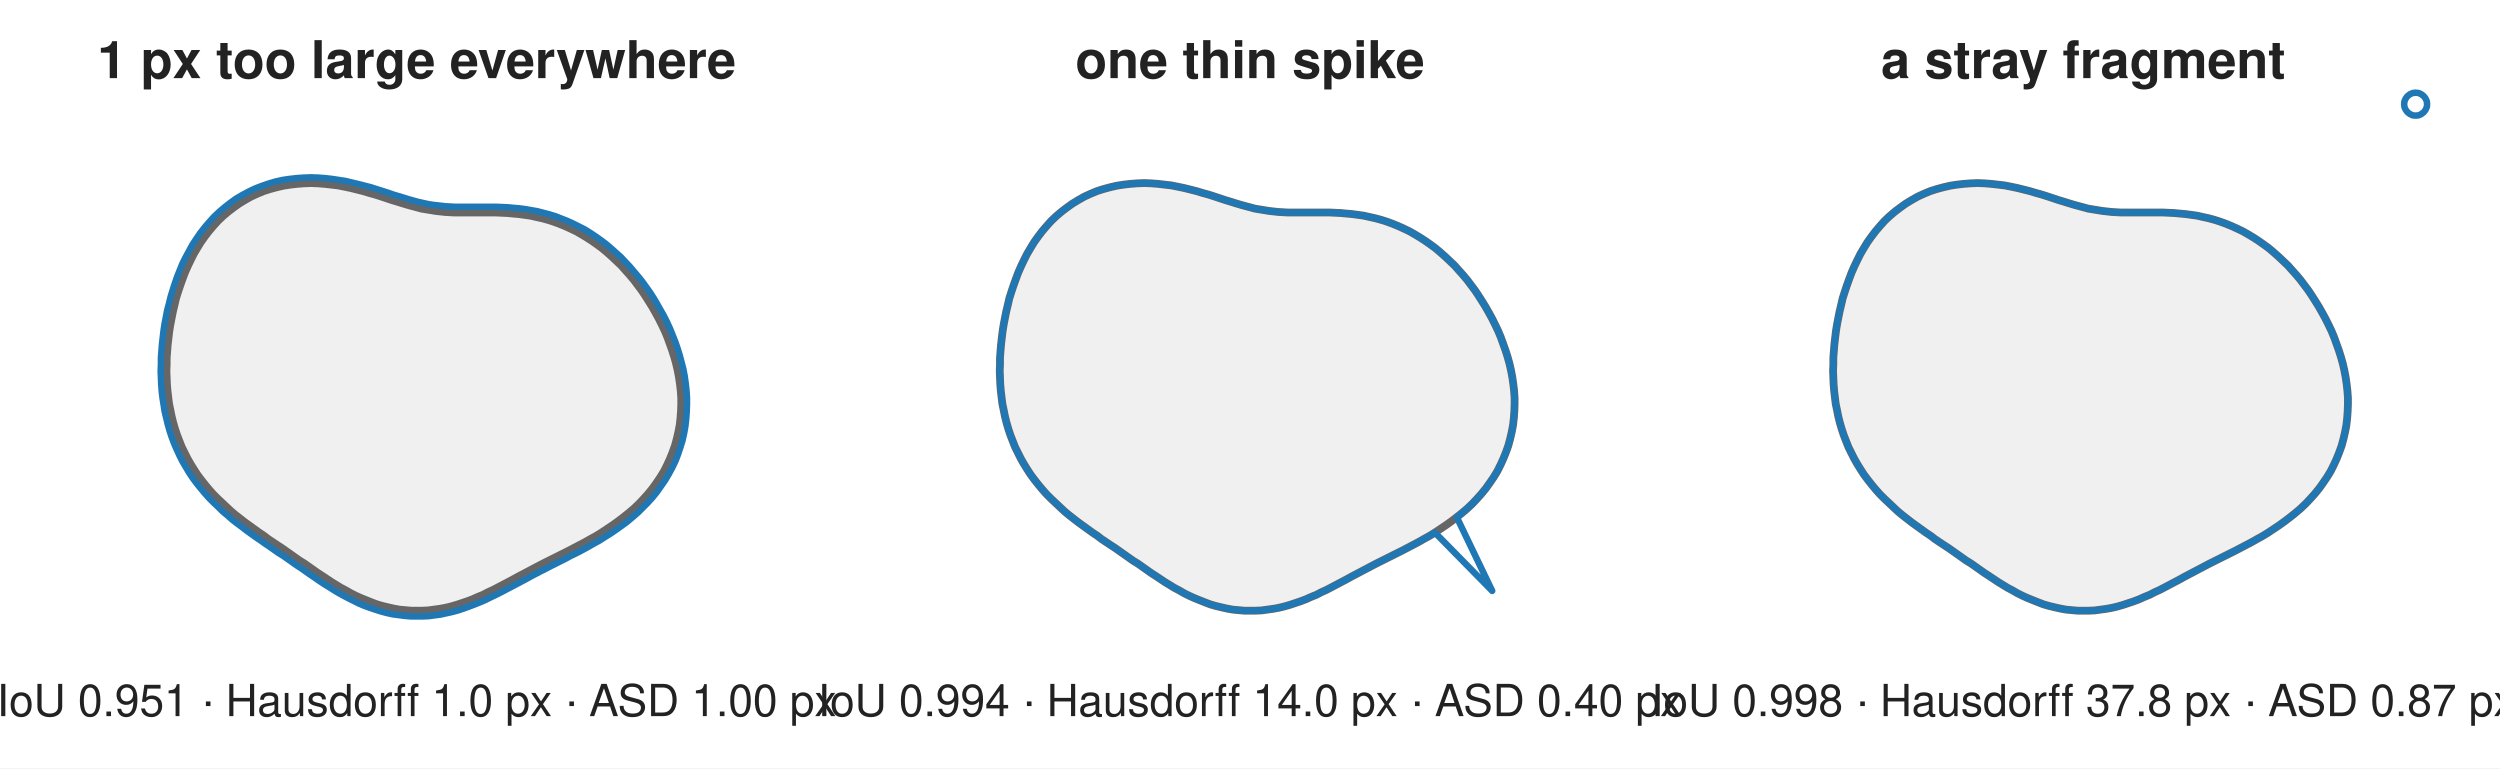
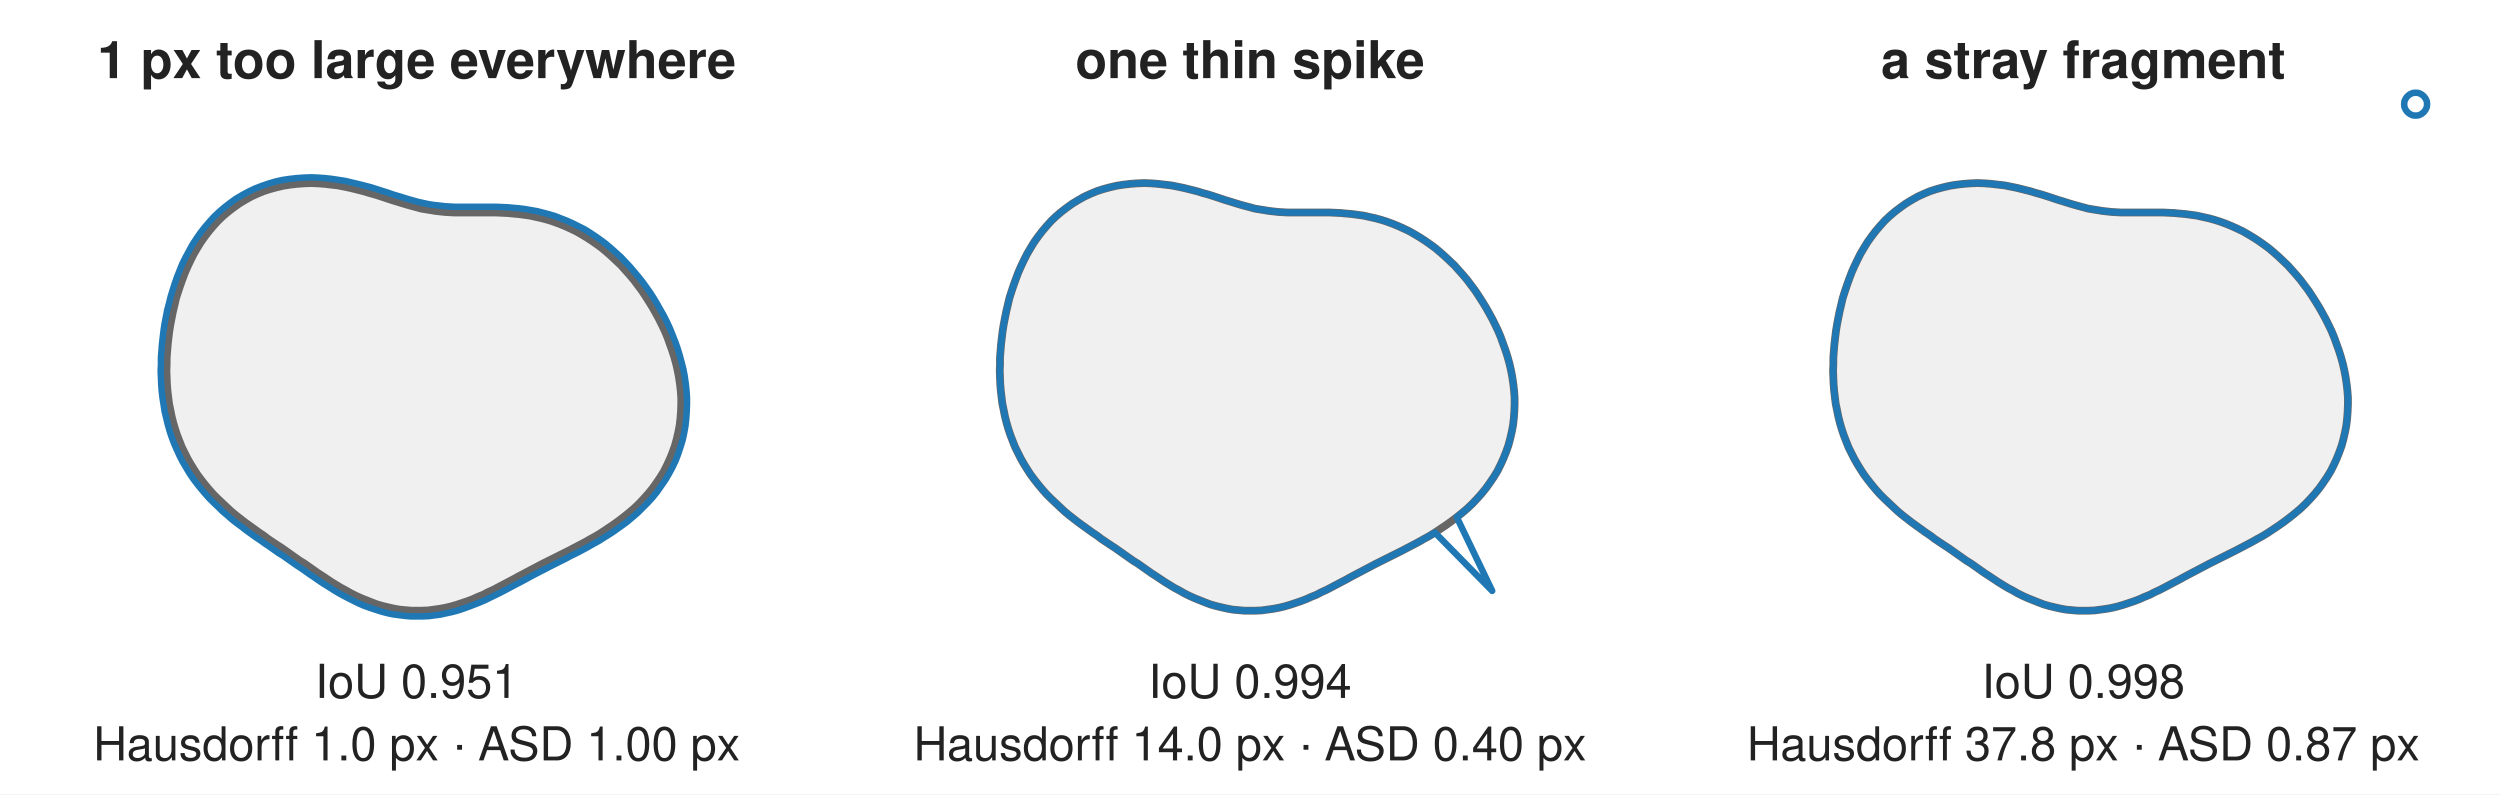
- <svg xmlns="http://www.w3.org/2000/svg" viewBox="0 0 960 295" width="960" height="295" font-family="Helvetica, Arial, sans-serif" font-size="20">
-   <rect width="960" height="295" fill="#fff" />
+ <svg xmlns="http://www.w3.org/2000/svg" viewBox="0 0 960 305" width="960" height="305" font-family="Helvetica, Arial, sans-serif" font-size="20">
+   <rect width="960" height="305" fill="#fff" />
  <text x="160.0" y="30.0" font-size="20" text-anchor="middle" fill="#222" font-weight="bold">1 px too large everywhere</text>
  <path d="M261.4,150.0L261.6,152.7L261.6,155.3L261.5,158.0L261.3,160.7L261.0,163.3L260.5,165.9L259.9,168.5L259.2,171.1L258.3,173.6L257.3,176.1L256.2,178.5L255.0,180.9L253.6,183.2L252.1,185.4L250.6,187.5L248.9,189.6L247.1,191.6L245.3,193.5L243.4,195.3L241.4,197.0L239.4,198.6L237.3,200.2L235.2,201.7L233.1,203.1L231.0,204.5L228.9,205.8L226.7,207.0L224.6,208.2L222.5,209.3L220.4,210.4L218.3,211.5L216.3,212.5L214.3,213.5L212.3,214.5L210.3,215.5L208.3,216.5L206.4,217.5L204.5,218.5L202.6,219.5L200.7,220.5L198.8,221.5L197.0,222.5L195.1,223.5L193.2,224.5L191.3,225.5L189.4,226.5L187.4,227.4L185.5,228.4L183.5,229.2L181.5,230.1L179.4,230.9L177.3,231.6L175.2,232.3L173.1,232.9L171.0,233.4L168.8,233.8L166.6,234.1L164.4,234.4L162.2,234.5L160.0,234.5L157.8,234.5L155.6,234.3L153.4,234.1L151.2,233.7L149.0,233.2L146.9,232.7L144.8,232.1L142.7,231.3L140.7,230.5L138.7,229.7L136.7,228.8L134.7,227.8L132.8,226.7L130.9,225.7L129.1,224.6L127.3,223.5L125.5,222.3L123.7,221.1L122.0,220.0L120.3,218.8L118.6,217.6L116.9,216.4L115.1,215.3L113.4,214.1L111.7,212.9L110.0,211.7L108.3,210.5L106.6,209.4L104.8,208.2L103.0,207.0L101.3,205.7L99.5,204.5L97.7,203.2L95.9,201.9L94.1,200.6L92.3,199.2L90.5,197.8L88.7,196.3L87.0,194.7L85.3,193.1L83.6,191.5L81.9,189.8L80.3,188.0L78.8,186.2L77.3,184.3L75.8,182.3L74.5,180.3L73.2,178.2L72.0,176.1L70.9,173.9L69.8,171.7L68.9,169.4L68.0,167.1L67.2,164.7L66.5,162.3L65.9,159.9L65.4,157.4L64.9,155.0L64.6,152.5L64.3,150.0L64.1,147.5L64.0,145.0L63.9,142.4L64.0,139.9L64.0,137.4L64.2,134.8L64.4,132.3L64.7,129.7L65.0,127.2L65.4,124.7L65.9,122.1L66.4,119.6L67.0,117.1L67.6,114.5L68.4,112.0L69.2,109.6L70.1,107.1L71.0,104.7L72.1,102.2L73.2,99.9L74.4,97.5L75.7,95.3L77.1,93.0L78.6,90.9L80.2,88.8L81.9,86.8L83.7,84.8L85.6,83.0L87.6,81.3L89.7,79.7L91.8,78.2L94.1,76.8L96.4,75.5L98.8,74.4L101.2,73.4L103.7,72.6L106.3,71.9L108.9,71.3L111.5,70.9L114.1,70.6L116.8,70.4L119.4,70.3L122.0,70.4L124.6,70.6L127.2,70.9L129.8,71.2L132.3,71.7L134.7,72.2L137.1,72.8L139.5,73.4L141.8,74.1L144.0,74.7L146.2,75.4L148.3,76.1L150.4,76.8L152.4,77.4L154.3,78.0L156.3,78.6L158.1,79.1L160.0,79.6L161.8,80.1L163.6,80.4L165.5,80.7L167.3,81.0L169.1,81.2L170.9,81.4L172.7,81.5L174.5,81.6L176.4,81.6L178.3,81.6L180.3,81.6L182.2,81.6L184.2,81.6L186.3,81.6L188.3,81.6L190.5,81.6L192.6,81.7L194.8,81.8L196.9,82.0L199.2,82.2L201.4,82.5L203.6,82.8L205.8,83.3L208.1,83.8L210.3,84.4L212.5,85.1L214.7,85.9L216.9,86.8L219.1,87.8L221.2,88.8L223.3,90.0L225.3,91.2L227.3,92.5L229.3,93.9L231.2,95.3L233.1,96.9L234.9,98.5L236.7,100.2L238.5,101.9L240.1,103.7L241.8,105.6L243.4,107.5L244.9,109.5L246.4,111.5L247.8,113.6L249.2,115.8L250.5,117.9L251.8,120.2L253.0,122.4L254.2,124.8L255.3,127.1L256.3,129.5L257.2,132.0L258.1,134.5L258.9,137.0L259.6,139.5L260.2,142.1L260.7,144.7L261.1,147.4Z" fill="#999" fill-opacity="0.15" stroke="#666" stroke-width="3" stroke-linejoin="round" />
  <path d="M263.6,149.8L263.8,152.6L263.8,155.3L263.7,158.1L263.5,160.9L263.2,163.6L262.7,166.4L262.1,169.1L261.3,171.7L260.4,174.4L259.4,177.0L258.2,179.5L256.9,181.9L255.5,184.3L253.9,186.6L252.3,188.9L250.6,191.0L248.7,193.1L246.8,195.0L244.9,196.9L242.8,198.7L240.8,200.4L238.6,202.0L236.5,203.5L234.3,205.0L232.2,206.3L230.0,207.7L227.8,208.9L225.7,210.1L223.5,211.3L221.4,212.4L219.3,213.4L217.3,214.5L215.3,215.5L213.3,216.5L211.3,217.5L209.4,218.5L207.4,219.5L205.5,220.5L203.6,221.5L201.8,222.5L199.9,223.5L198.0,224.5L196.1,225.5L194.2,226.5L192.3,227.5L190.3,228.5L188.4,229.4L186.4,230.4L184.3,231.3L182.3,232.1L180.2,232.9L178.0,233.7L175.9,234.4L173.7,235.0L171.4,235.5L169.2,236.0L166.9,236.3L164.6,236.6L162.3,236.7L160.0,236.7L157.7,236.7L155.4,236.5L153.1,236.2L150.8,235.9L148.5,235.4L146.3,234.8L144.1,234.1L142.0,233.4L139.8,232.6L137.7,231.7L135.7,230.7L133.7,229.7L131.8,228.7L129.8,227.6L128.0,226.5L126.1,225.3L124.3,224.2L122.5,223.0L120.8,221.8L119.0,220.6L117.3,219.4L115.6,218.2L113.9,217.1L112.2,215.9L110.5,214.7L108.8,213.5L107.0,212.4L105.3,211.2L103.6,210.0L101.8,208.8L100.0,207.5L98.2,206.3L96.4,205.0L94.6,203.7L92.8,202.3L90.9,200.9L89.1,199.5L87.3,197.9L85.5,196.4L83.8,194.7L82.0,193.0L80.3,191.3L78.7,189.5L77.1,187.6L75.5,185.6L74.0,183.6L72.6,181.5L71.3,179.3L70.0,177.1L68.9,174.9L67.8,172.5L66.8,170.2L65.9,167.8L65.1,165.4L64.4,162.9L63.8,160.4L63.2,157.9L62.8,155.3L62.4,152.8L62.1,150.2L61.9,147.6L61.8,145.0L61.7,142.5L61.8,139.9L61.8,137.3L62.0,134.7L62.2,132.1L62.5,129.5L62.8,126.9L63.2,124.3L63.7,121.7L64.2,119.1L64.9,116.5L65.5,114.0L66.3,111.4L67.1,108.9L68.0,106.3L69.0,103.8L70.0,101.3L71.2,98.9L72.5,96.5L73.8,94.1L75.3,91.8L76.8,89.6L78.5,87.4L80.3,85.3L82.1,83.3L84.1,81.4L86.2,79.6L88.4,77.9L90.6,76.3L93.0,74.9L95.4,73.6L97.9,72.4L100.5,71.4L103.1,70.5L105.8,69.7L108.5,69.1L111.2,68.7L113.9,68.4L116.7,68.2L119.4,68.1L122.1,68.2L124.8,68.4L127.5,68.7L130.1,69.1L132.7,69.5L135.2,70.1L137.7,70.7L140.1,71.3L142.4,71.9L144.6,72.6L146.8,73.3L149.0,74.0L151.0,74.7L153.0,75.3L155.0,75.9L156.9,76.5L158.7,77.0L160.5,77.5L162.3,77.9L164.1,78.3L165.8,78.6L167.5,78.8L169.3,79.0L171.0,79.2L172.8,79.3L174.6,79.4L176.4,79.4L178.3,79.4L180.2,79.4L182.2,79.4L184.2,79.4L186.3,79.4L188.4,79.4L190.5,79.4L192.7,79.5L194.9,79.6L197.1,79.8L199.4,80.0L201.7,80.3L204.0,80.7L206.3,81.1L208.6,81.7L210.9,82.3L213.2,83.0L215.5,83.9L217.8,84.8L220.0,85.8L222.2,86.9L224.4,88.0L226.5,89.3L228.6,90.7L230.6,92.1L232.6,93.6L234.5,95.2L236.4,96.9L238.3,98.6L240.0,100.4L241.8,102.3L243.4,104.2L245.1,106.2L246.7,108.2L248.2,110.3L249.7,112.4L251.1,114.6L252.4,116.8L253.7,119.1L255.0,121.4L256.2,123.8L257.3,126.2L258.3,128.7L259.3,131.2L260.2,133.8L261.0,136.4L261.7,139.0L262.4,141.7L262.9,144.3L263.3,147.1Z" fill="none" fill-opacity="1" stroke="#1f77b4" stroke-width="2.5" stroke-linejoin="round" />
-   <text x="160.0" y="275.0" font-size="17" text-anchor="middle" fill="#222">IoU 0.951 · Hausdorff 1.0 px · ASD 1.00 px</text>
+   <text x="160.0" y="268.0" font-size="18" text-anchor="middle" fill="#222">IoU 0.951</text>
+   <text x="160.0" y="292.0" font-size="18" text-anchor="middle" fill="#222">Hausdorff 1.0 px · ASD 1.00 px</text>
  <text x="480.0" y="30.0" font-size="20" text-anchor="middle" fill="#222" font-weight="bold">one thin spike</text>
  <path d="M581.4,150.0L581.6,152.7L581.6,155.3L581.5,158.0L581.3,160.7L581.0,163.3L580.5,165.9L579.9,168.5L579.2,171.1L578.3,173.6L577.3,176.1L576.2,178.5L575.0,180.9L573.6,183.2L572.1,185.4L570.6,187.5L568.9,189.6L567.1,191.6L565.3,193.5L563.4,195.3L561.4,197.0L559.4,198.6L557.3,200.2L555.2,201.7L553.1,203.1L551.0,204.5L548.9,205.8L546.7,207.0L544.6,208.2L542.5,209.3L540.4,210.4L538.3,211.5L536.3,212.5L534.3,213.5L532.3,214.5L530.3,215.5L528.3,216.5L526.4,217.5L524.5,218.5L522.6,219.5L520.7,220.5L518.8,221.5L517.0,222.5L515.1,223.5L513.2,224.5L511.3,225.5L509.4,226.5L507.4,227.4L505.5,228.4L503.5,229.2L501.5,230.1L499.4,230.9L497.3,231.6L495.2,232.3L493.1,232.9L491.0,233.4L488.8,233.8L486.6,234.1L484.4,234.4L482.2,234.5L480.0,234.5L477.8,234.5L475.6,234.3L473.4,234.1L471.2,233.7L469.0,233.2L466.9,232.7L464.8,232.1L462.7,231.3L460.7,230.5L458.7,229.7L456.7,228.8L454.7,227.8L452.8,226.7L450.9,225.7L449.1,224.6L447.3,223.5L445.5,222.3L443.7,221.1L442.0,220.0L440.3,218.8L438.6,217.6L436.9,216.4L435.1,215.3L433.4,214.1L431.7,212.9L430.0,211.7L428.3,210.5L426.6,209.4L424.8,208.2L423.0,207.0L421.3,205.7L419.5,204.5L417.7,203.2L415.9,201.9L414.1,200.6L412.3,199.2L410.5,197.8L408.7,196.3L407.0,194.7L405.3,193.1L403.6,191.5L401.9,189.8L400.3,188.0L398.8,186.2L397.3,184.3L395.8,182.3L394.5,180.3L393.2,178.2L392.0,176.1L390.9,173.9L389.8,171.7L388.9,169.4L388.0,167.1L387.2,164.7L386.5,162.3L385.9,159.9L385.4,157.4L384.9,155.0L384.6,152.5L384.3,150.0L384.1,147.5L384.0,145.0L383.9,142.4L384.0,139.9L384.0,137.4L384.2,134.8L384.4,132.3L384.7,129.7L385.0,127.2L385.4,124.7L385.9,122.1L386.4,119.6L387.0,117.1L387.6,114.5L388.4,112.0L389.2,109.6L390.1,107.1L391.0,104.7L392.1,102.2L393.2,99.9L394.4,97.5L395.7,95.3L397.1,93.0L398.6,90.9L400.2,88.8L401.9,86.8L403.7,84.8L405.6,83.0L407.6,81.3L409.7,79.7L411.8,78.2L414.1,76.8L416.4,75.5L418.8,74.4L421.2,73.4L423.7,72.6L426.3,71.9L428.9,71.3L431.5,70.9L434.1,70.6L436.8,70.4L439.4,70.3L442.0,70.4L444.6,70.6L447.2,70.9L449.8,71.2L452.3,71.7L454.7,72.2L457.1,72.8L459.5,73.4L461.8,74.1L464.0,74.7L466.2,75.4L468.3,76.1L470.4,76.8L472.4,77.4L474.3,78.0L476.3,78.6L478.1,79.1L480.0,79.6L481.8,80.1L483.6,80.4L485.5,80.7L487.3,81.0L489.1,81.2L490.9,81.4L492.7,81.5L494.5,81.6L496.4,81.6L498.3,81.6L500.3,81.6L502.2,81.6L504.2,81.6L506.3,81.6L508.3,81.6L510.5,81.6L512.6,81.7L514.8,81.8L516.9,82.0L519.2,82.2L521.4,82.5L523.6,82.8L525.8,83.3L528.1,83.8L530.3,84.4L532.5,85.1L534.7,85.9L536.9,86.8L539.1,87.8L541.2,88.8L543.3,90.0L545.3,91.2L547.3,92.5L549.3,93.9L551.2,95.3L553.1,96.9L554.9,98.5L556.7,100.2L558.5,101.9L560.1,103.7L561.8,105.6L563.4,107.5L564.9,109.5L566.4,111.5L567.8,113.6L569.2,115.8L570.5,117.9L571.8,120.2L573.0,122.4L574.2,124.8L575.3,127.1L576.3,129.5L577.2,132.0L578.1,134.5L578.9,137.0L579.6,139.5L580.2,142.1L580.7,144.7L581.1,147.4Z" fill="#999" fill-opacity="0.15" stroke="#666" stroke-width="3" stroke-linejoin="round" />
  <path d="M551.0,204.5L548.9,205.8L546.7,207.0L544.6,208.2L542.5,209.3L540.4,210.4L538.3,211.5L536.3,212.5L534.3,213.5L532.3,214.5L530.3,215.5L528.3,216.5L526.4,217.5L524.5,218.5L522.6,219.5L520.7,220.5L518.8,221.5L517.0,222.5L515.1,223.5L513.2,224.5L511.3,225.5L509.4,226.5L507.4,227.4L505.5,228.4L503.5,229.2L501.5,230.1L499.4,230.9L497.3,231.6L495.2,232.3L493.1,232.9L491.0,233.4L488.8,233.8L486.6,234.1L484.4,234.4L482.2,234.5L480.0,234.5L477.8,234.5L475.6,234.3L473.4,234.1L471.2,233.7L469.0,233.2L466.9,232.7L464.8,232.1L462.7,231.3L460.7,230.5L458.7,229.7L456.7,228.8L454.7,227.8L452.8,226.7L450.9,225.7L449.1,224.6L447.3,223.5L445.5,222.3L443.7,221.1L442.0,220.0L440.3,218.8L438.6,217.6L436.9,216.4L435.1,215.3L433.4,214.1L431.7,212.9L430.0,211.7L428.3,210.5L426.6,209.4L424.8,208.2L423.0,207.0L421.3,205.7L419.5,204.5L417.7,203.2L415.9,201.9L414.1,200.6L412.3,199.2L410.5,197.8L408.7,196.3L407.0,194.7L405.3,193.1L403.6,191.5L401.9,189.8L400.3,188.0L398.8,186.2L397.3,184.3L395.8,182.3L394.5,180.3L393.2,178.2L392.0,176.1L390.9,173.9L389.8,171.7L388.9,169.4L388.0,167.1L387.2,164.7L386.5,162.3L385.9,159.9L385.4,157.4L384.9,155.0L384.6,152.5L384.3,150.0L384.1,147.5L384.0,145.0L383.9,142.4L384.0,139.9L384.0,137.4L384.2,134.8L384.4,132.3L384.7,129.7L385.0,127.2L385.4,124.7L385.9,122.1L386.4,119.6L387.0,117.1L387.6,114.5L388.4,112.0L389.2,109.6L390.1,107.1L391.0,104.7L392.1,102.2L393.2,99.9L394.4,97.5L395.7,95.3L397.1,93.0L398.6,90.9L400.2,88.8L401.9,86.8L403.7,84.8L405.6,83.0L407.6,81.3L409.7,79.7L411.8,78.2L414.1,76.8L416.4,75.5L418.8,74.4L421.2,73.4L423.7,72.6L426.3,71.9L428.9,71.3L431.5,70.9L434.1,70.6L436.8,70.4L439.4,70.3L442.0,70.4L444.6,70.6L447.2,70.9L449.8,71.2L452.3,71.7L454.7,72.2L457.1,72.8L459.5,73.4L461.8,74.1L464.0,74.7L466.2,75.4L468.3,76.1L470.4,76.8L472.4,77.4L474.3,78.0L476.3,78.6L478.1,79.1L480.0,79.6L481.8,80.1L483.6,80.4L485.5,80.7L487.3,81.0L489.1,81.2L490.9,81.4L492.7,81.5L494.5,81.6L496.4,81.6L498.3,81.6L500.3,81.6L502.2,81.6L504.2,81.6L506.3,81.6L508.3,81.6L510.5,81.6L512.6,81.7L514.8,81.8L516.9,82.0L519.2,82.2L521.4,82.5L523.6,82.8L525.8,83.3L528.1,83.8L530.3,84.4L532.5,85.1L534.7,85.9L536.9,86.8L539.1,87.8L541.2,88.8L543.3,90.0L545.3,91.2L547.3,92.5L549.3,93.9L551.2,95.3L553.1,96.9L554.9,98.5L556.7,100.2L558.5,101.9L560.1,103.7L561.8,105.6L563.4,107.5L564.9,109.5L566.4,111.5L567.8,113.6L569.2,115.8L570.5,117.9L571.8,120.2L573.0,122.4L574.2,124.8L575.3,127.1L576.3,129.5L577.2,132.0L578.1,134.5L578.9,137.0L579.6,139.5L580.2,142.1L580.7,144.7L581.1,147.4L581.4,150.0L581.6,152.7L581.6,155.3L581.5,158.0L581.3,160.7L581.0,163.3L580.5,165.9L579.9,168.5L579.2,171.1L578.3,173.6L577.3,176.1L576.2,178.5L575.0,180.9L573.6,183.2L572.1,185.4L570.6,187.5L568.9,189.6L567.1,191.6L565.3,193.5L563.4,195.3L561.4,197.0L559.4,198.6L573.0,226.9Z" fill="none" fill-opacity="1" stroke="#1f77b4" stroke-width="2.5" stroke-linejoin="round" />
-   <text x="480.0" y="275.0" font-size="17" text-anchor="middle" fill="#222">IoU 0.994 · Hausdorff 14.0 px · ASD 0.40 px</text>
+   <text x="480.0" y="268.0" font-size="18" text-anchor="middle" fill="#222">IoU 0.994</text>
+   <text x="480.0" y="292.0" font-size="18" text-anchor="middle" fill="#222">Hausdorff 14.0 px · ASD 0.40 px</text>
  <text x="800.0" y="30.0" font-size="20" text-anchor="middle" fill="#222" font-weight="bold">a stray fragment</text>
  <path d="M901.4,150.0L901.6,152.7L901.6,155.3L901.5,158.0L901.3,160.7L901.0,163.3L900.5,165.9L899.9,168.5L899.2,171.1L898.3,173.6L897.3,176.1L896.2,178.5L895.0,180.9L893.6,183.2L892.1,185.4L890.6,187.5L888.9,189.6L887.1,191.6L885.3,193.5L883.4,195.3L881.4,197.0L879.4,198.6L877.3,200.2L875.2,201.7L873.1,203.1L871.0,204.5L868.9,205.8L866.7,207.0L864.6,208.2L862.5,209.3L860.4,210.4L858.3,211.5L856.3,212.5L854.3,213.5L852.3,214.5L850.3,215.5L848.3,216.5L846.4,217.5L844.5,218.5L842.6,219.5L840.7,220.5L838.8,221.5L837.0,222.5L835.1,223.5L833.2,224.5L831.3,225.5L829.4,226.5L827.4,227.4L825.5,228.4L823.5,229.2L821.5,230.1L819.4,230.9L817.3,231.6L815.2,232.3L813.1,232.9L811.0,233.4L808.8,233.8L806.6,234.1L804.4,234.4L802.2,234.5L800.0,234.5L797.8,234.5L795.6,234.3L793.4,234.1L791.2,233.7L789.0,233.2L786.9,232.7L784.8,232.1L782.7,231.3L780.7,230.5L778.7,229.7L776.7,228.8L774.7,227.8L772.8,226.7L770.9,225.7L769.1,224.6L767.3,223.5L765.5,222.3L763.7,221.1L762.0,220.0L760.3,218.8L758.6,217.6L756.9,216.4L755.1,215.3L753.4,214.1L751.7,212.9L750.0,211.7L748.3,210.5L746.6,209.4L744.8,208.2L743.0,207.0L741.3,205.7L739.5,204.5L737.7,203.2L735.9,201.9L734.1,200.6L732.3,199.2L730.5,197.8L728.7,196.3L727.0,194.7L725.3,193.1L723.6,191.5L721.9,189.8L720.3,188.0L718.8,186.2L717.3,184.3L715.8,182.3L714.5,180.3L713.2,178.2L712.0,176.1L710.9,173.9L709.8,171.7L708.9,169.4L708.0,167.1L707.2,164.7L706.5,162.3L705.9,159.9L705.4,157.4L704.9,155.0L704.6,152.5L704.3,150.0L704.1,147.5L704.0,145.0L703.9,142.4L704.0,139.9L704.0,137.4L704.2,134.8L704.4,132.3L704.7,129.7L705.0,127.2L705.4,124.7L705.9,122.1L706.4,119.6L707.0,117.1L707.6,114.5L708.4,112.0L709.2,109.6L710.1,107.1L711.0,104.7L712.1,102.2L713.2,99.9L714.4,97.5L715.7,95.3L717.1,93.0L718.6,90.9L720.2,88.8L721.9,86.8L723.7,84.8L725.6,83.0L727.6,81.3L729.7,79.7L731.8,78.2L734.1,76.8L736.4,75.5L738.8,74.4L741.2,73.4L743.7,72.6L746.3,71.9L748.9,71.3L751.5,70.9L754.1,70.6L756.8,70.4L759.4,70.3L762.0,70.4L764.6,70.6L767.2,70.9L769.8,71.2L772.3,71.7L774.7,72.2L777.1,72.8L779.5,73.4L781.8,74.1L784.0,74.7L786.2,75.4L788.3,76.1L790.4,76.8L792.4,77.4L794.3,78.0L796.3,78.6L798.1,79.1L800.0,79.6L801.8,80.1L803.6,80.4L805.5,80.7L807.3,81.0L809.1,81.2L810.9,81.4L812.7,81.5L814.5,81.6L816.4,81.6L818.3,81.6L820.3,81.6L822.2,81.6L824.2,81.6L826.3,81.6L828.3,81.6L830.5,81.6L832.6,81.7L834.8,81.8L836.9,82.0L839.2,82.2L841.4,82.5L843.6,82.8L845.8,83.3L848.1,83.8L850.3,84.4L852.5,85.1L854.7,85.9L856.9,86.8L859.1,87.8L861.2,88.8L863.3,90.0L865.3,91.2L867.3,92.5L869.3,93.9L871.2,95.3L873.1,96.9L874.9,98.5L876.7,100.2L878.5,101.9L880.1,103.7L881.8,105.6L883.4,107.5L884.9,109.5L886.4,111.5L887.8,113.6L889.2,115.8L890.5,117.9L891.8,120.2L893.0,122.4L894.2,124.8L895.3,127.1L896.3,129.5L897.2,132.0L898.1,134.5L898.9,137.0L899.6,139.5L900.2,142.1L900.7,144.7L901.1,147.4Z" fill="#999" fill-opacity="0.15" stroke="#666" stroke-width="3" stroke-linejoin="round" />
  <path d="M901.4,150.0L901.6,152.7L901.6,155.3L901.5,158.0L901.3,160.7L901.0,163.3L900.5,165.9L899.9,168.5L899.2,171.1L898.3,173.6L897.3,176.1L896.2,178.5L895.0,180.9L893.6,183.2L892.1,185.4L890.6,187.5L888.9,189.6L887.1,191.6L885.3,193.5L883.4,195.3L881.4,197.0L879.4,198.6L877.3,200.2L875.2,201.7L873.1,203.1L871.0,204.5L868.9,205.8L866.7,207.0L864.6,208.2L862.5,209.3L860.4,210.4L858.3,211.5L856.3,212.5L854.3,213.5L852.3,214.5L850.3,215.5L848.3,216.5L846.4,217.5L844.5,218.5L842.6,219.5L840.7,220.5L838.8,221.5L837.0,222.5L835.1,223.5L833.2,224.5L831.3,225.5L829.4,226.5L827.4,227.4L825.5,228.4L823.5,229.2L821.5,230.1L819.4,230.9L817.3,231.6L815.2,232.3L813.1,232.9L811.0,233.4L808.8,233.8L806.6,234.1L804.4,234.4L802.2,234.5L800.0,234.5L797.8,234.5L795.6,234.3L793.4,234.1L791.2,233.7L789.0,233.2L786.9,232.7L784.8,232.1L782.7,231.3L780.7,230.5L778.7,229.7L776.7,228.8L774.7,227.8L772.8,226.7L770.9,225.7L769.1,224.6L767.3,223.5L765.5,222.3L763.7,221.1L762.0,220.0L760.3,218.8L758.6,217.6L756.9,216.4L755.1,215.3L753.4,214.1L751.7,212.9L750.0,211.7L748.3,210.5L746.6,209.4L744.8,208.2L743.0,207.0L741.3,205.7L739.5,204.5L737.7,203.2L735.9,201.9L734.1,200.6L732.3,199.2L730.5,197.8L728.7,196.3L727.0,194.7L725.3,193.1L723.6,191.5L721.9,189.8L720.3,188.0L718.8,186.2L717.3,184.3L715.8,182.3L714.5,180.3L713.2,178.2L712.0,176.1L710.9,173.9L709.8,171.7L708.9,169.4L708.0,167.1L707.2,164.7L706.5,162.3L705.9,159.9L705.4,157.4L704.9,155.0L704.6,152.5L704.3,150.0L704.1,147.5L704.0,145.0L703.9,142.4L704.0,139.9L704.0,137.4L704.2,134.8L704.4,132.3L704.7,129.7L705.0,127.2L705.4,124.7L705.9,122.1L706.4,119.6L707.0,117.1L707.6,114.5L708.4,112.0L709.2,109.6L710.1,107.1L711.0,104.7L712.1,102.2L713.2,99.9L714.4,97.5L715.7,95.3L717.1,93.0L718.6,90.9L720.2,88.8L721.9,86.8L723.7,84.8L725.6,83.0L727.6,81.3L729.7,79.7L731.8,78.2L734.1,76.8L736.4,75.5L738.8,74.4L741.2,73.4L743.7,72.6L746.3,71.9L748.9,71.3L751.5,70.9L754.1,70.6L756.8,70.4L759.4,70.3L762.0,70.4L764.6,70.6L767.2,70.9L769.8,71.2L772.3,71.7L774.7,72.2L777.1,72.8L779.5,73.4L781.8,74.1L784.0,74.7L786.2,75.4L788.3,76.1L790.4,76.8L792.4,77.4L794.3,78.0L796.3,78.6L798.1,79.1L800.0,79.6L801.8,80.1L803.6,80.4L805.5,80.7L807.3,81.0L809.1,81.2L810.9,81.4L812.7,81.5L814.5,81.6L816.4,81.6L818.3,81.6L820.3,81.6L822.2,81.6L824.2,81.6L826.3,81.6L828.3,81.6L830.5,81.6L832.6,81.7L834.8,81.8L836.9,82.0L839.2,82.2L841.4,82.5L843.6,82.8L845.8,83.3L848.1,83.8L850.3,84.4L852.5,85.1L854.7,85.9L856.9,86.8L859.1,87.8L861.2,88.8L863.3,90.0L865.3,91.2L867.3,92.5L869.3,93.9L871.2,95.3L873.1,96.9L874.9,98.5L876.7,100.2L878.5,101.9L880.1,103.7L881.8,105.6L883.4,107.5L884.9,109.5L886.4,111.5L887.8,113.6L889.2,115.8L890.5,117.9L891.8,120.2L893.0,122.4L894.2,124.8L895.3,127.1L896.3,129.5L897.2,132.0L898.1,134.5L898.9,137.0L899.6,139.5L900.2,142.1L900.7,144.7L901.1,147.4Z" fill="none" fill-opacity="1" stroke="#1f77b4" stroke-width="2.5" stroke-linejoin="round" />
  <path d="M932.0,40.0L931.9,41.1L931.4,42.2L930.7,43.1L929.8,43.8L928.7,44.3L927.6,44.4L926.5,44.3L925.4,43.8L924.5,43.1L923.8,42.2L923.3,41.1L923.2,40.0L923.3,38.9L923.8,37.8L924.5,36.9L925.4,36.2L926.5,35.7L927.6,35.6L928.7,35.7L929.8,36.2L930.7,36.9L931.4,37.8L931.9,38.9Z" fill="none" fill-opacity="1" stroke="#1f77b4" stroke-width="2.5" stroke-linejoin="round" />
-   <text x="800.0" y="275.0" font-size="17" text-anchor="middle" fill="#222">IoU 0.998 · Hausdorff 37.8 px · ASD 0.87 px</text>
+   <text x="800.0" y="268.0" font-size="18" text-anchor="middle" fill="#222">IoU 0.998</text>
+   <text x="800.0" y="292.0" font-size="18" text-anchor="middle" fill="#222">Hausdorff 37.8 px · ASD 0.87 px</text>
</svg>
